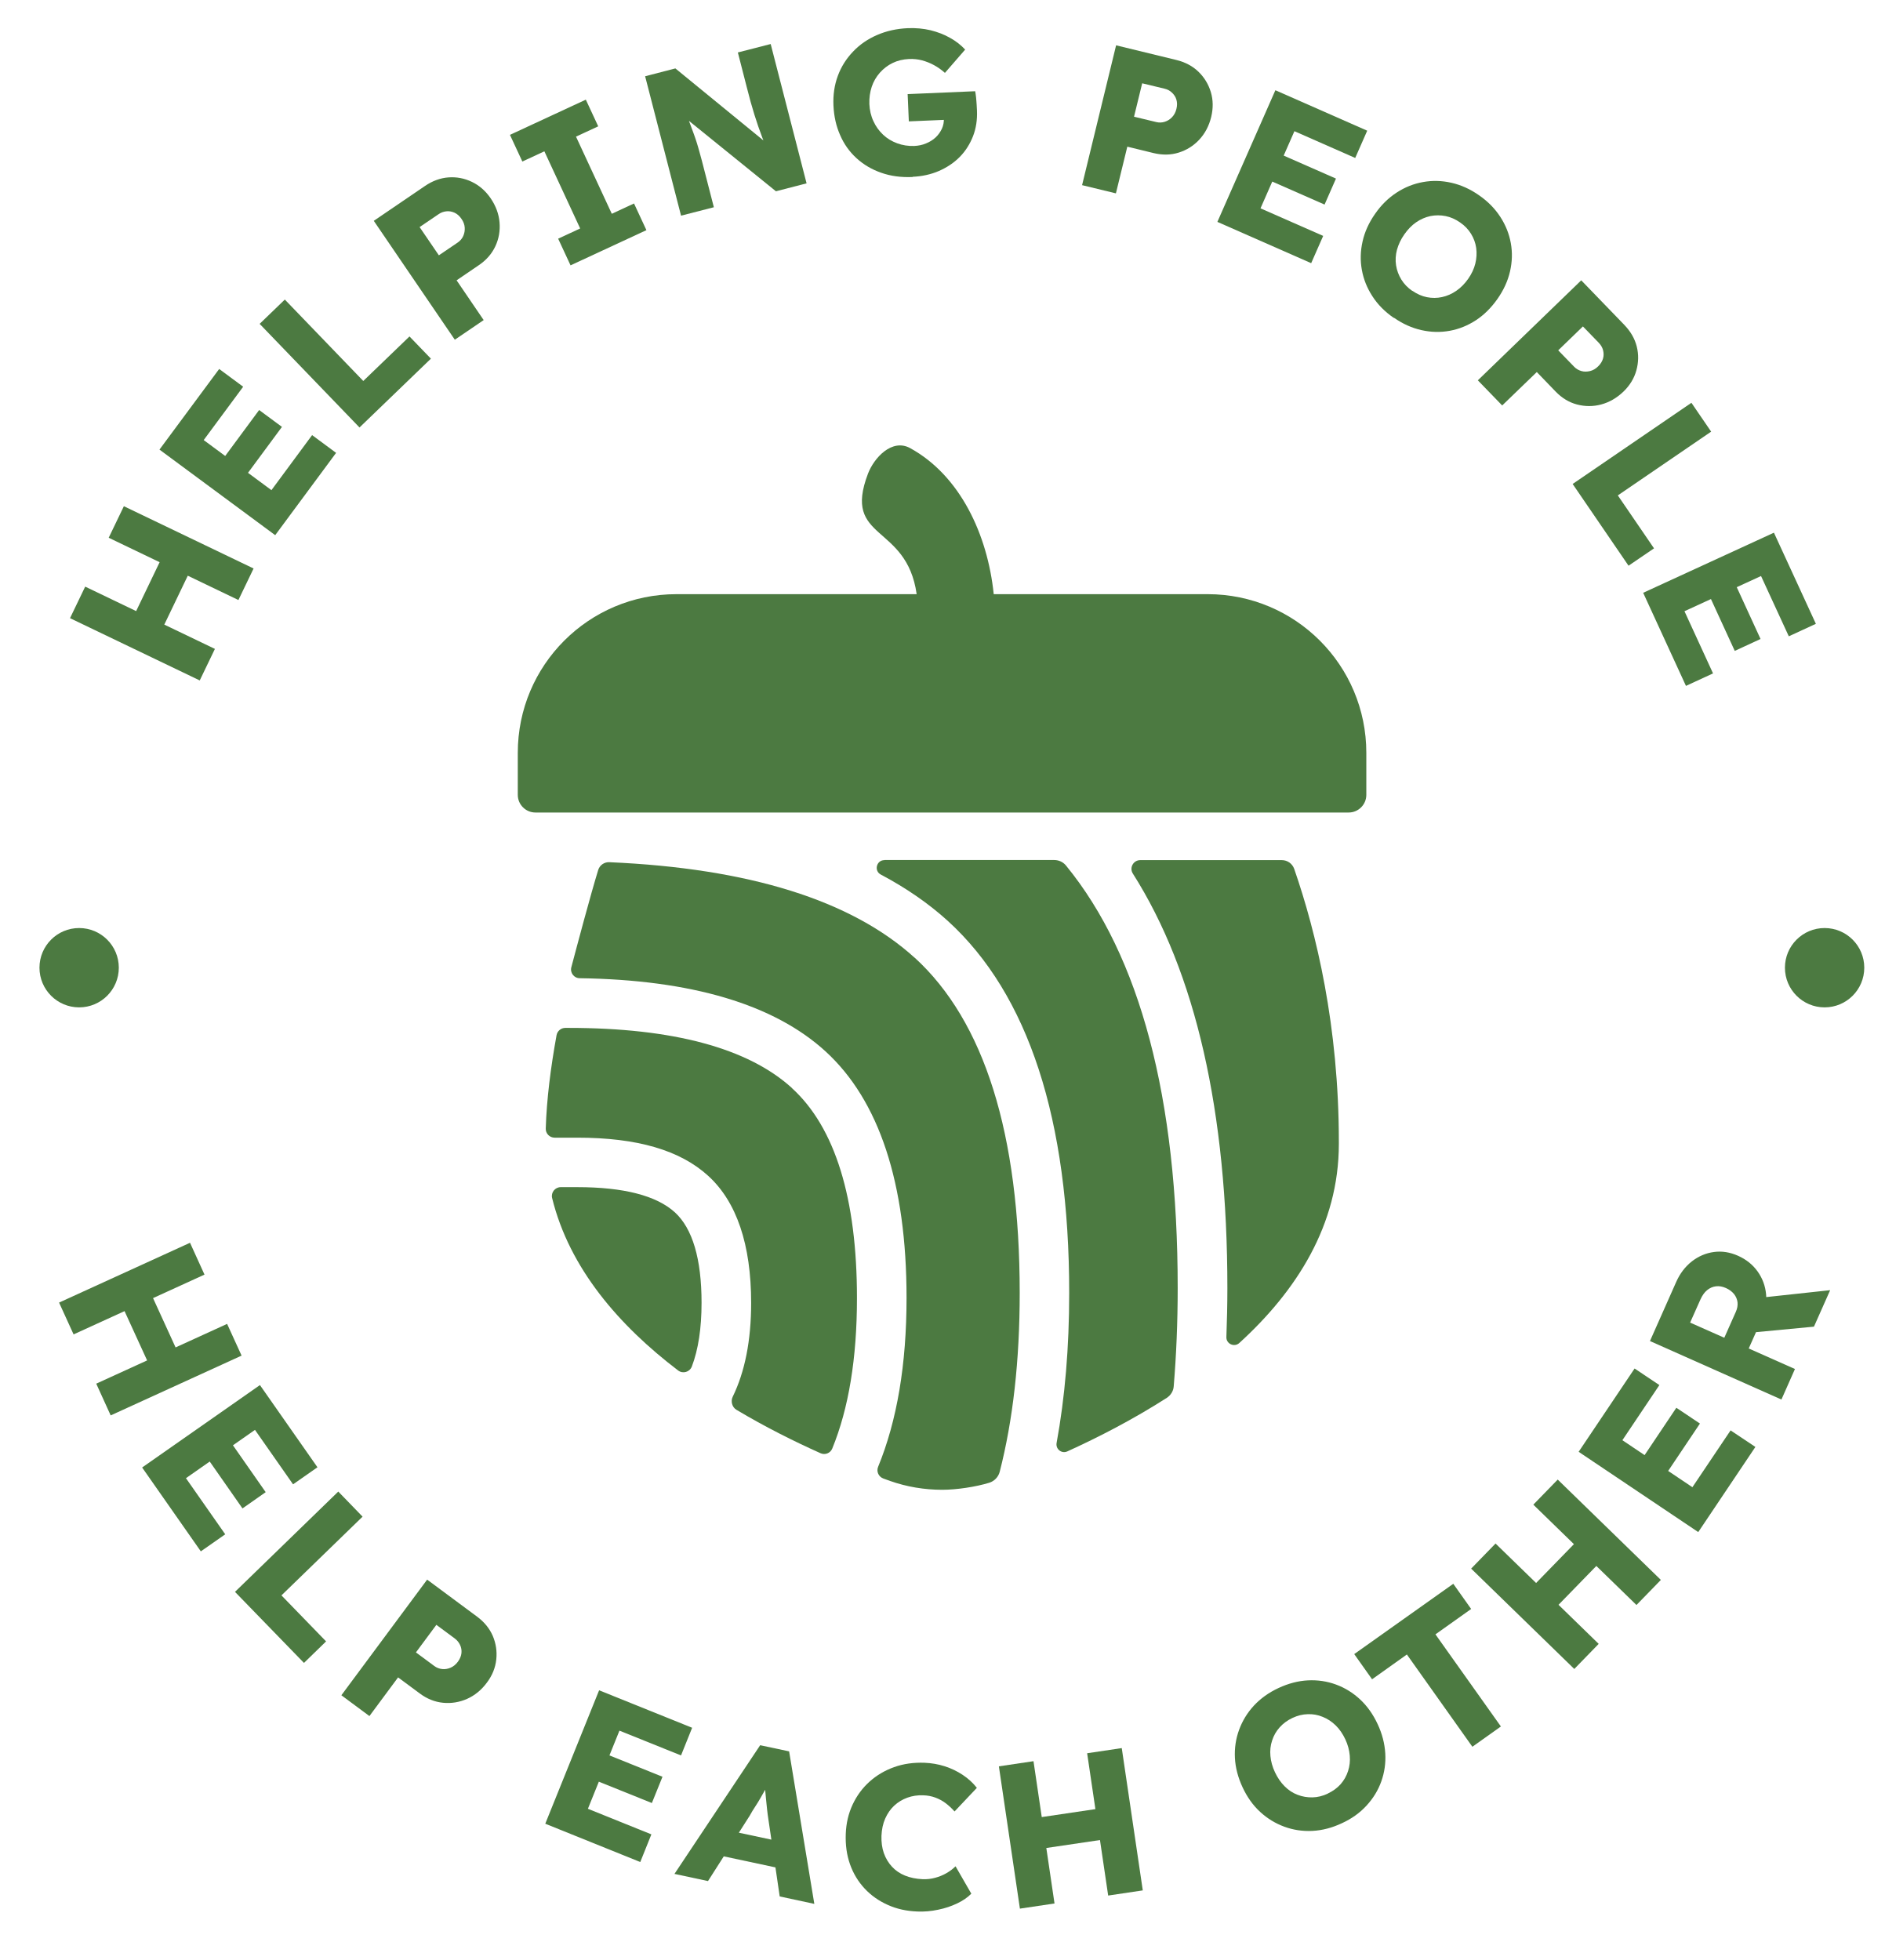
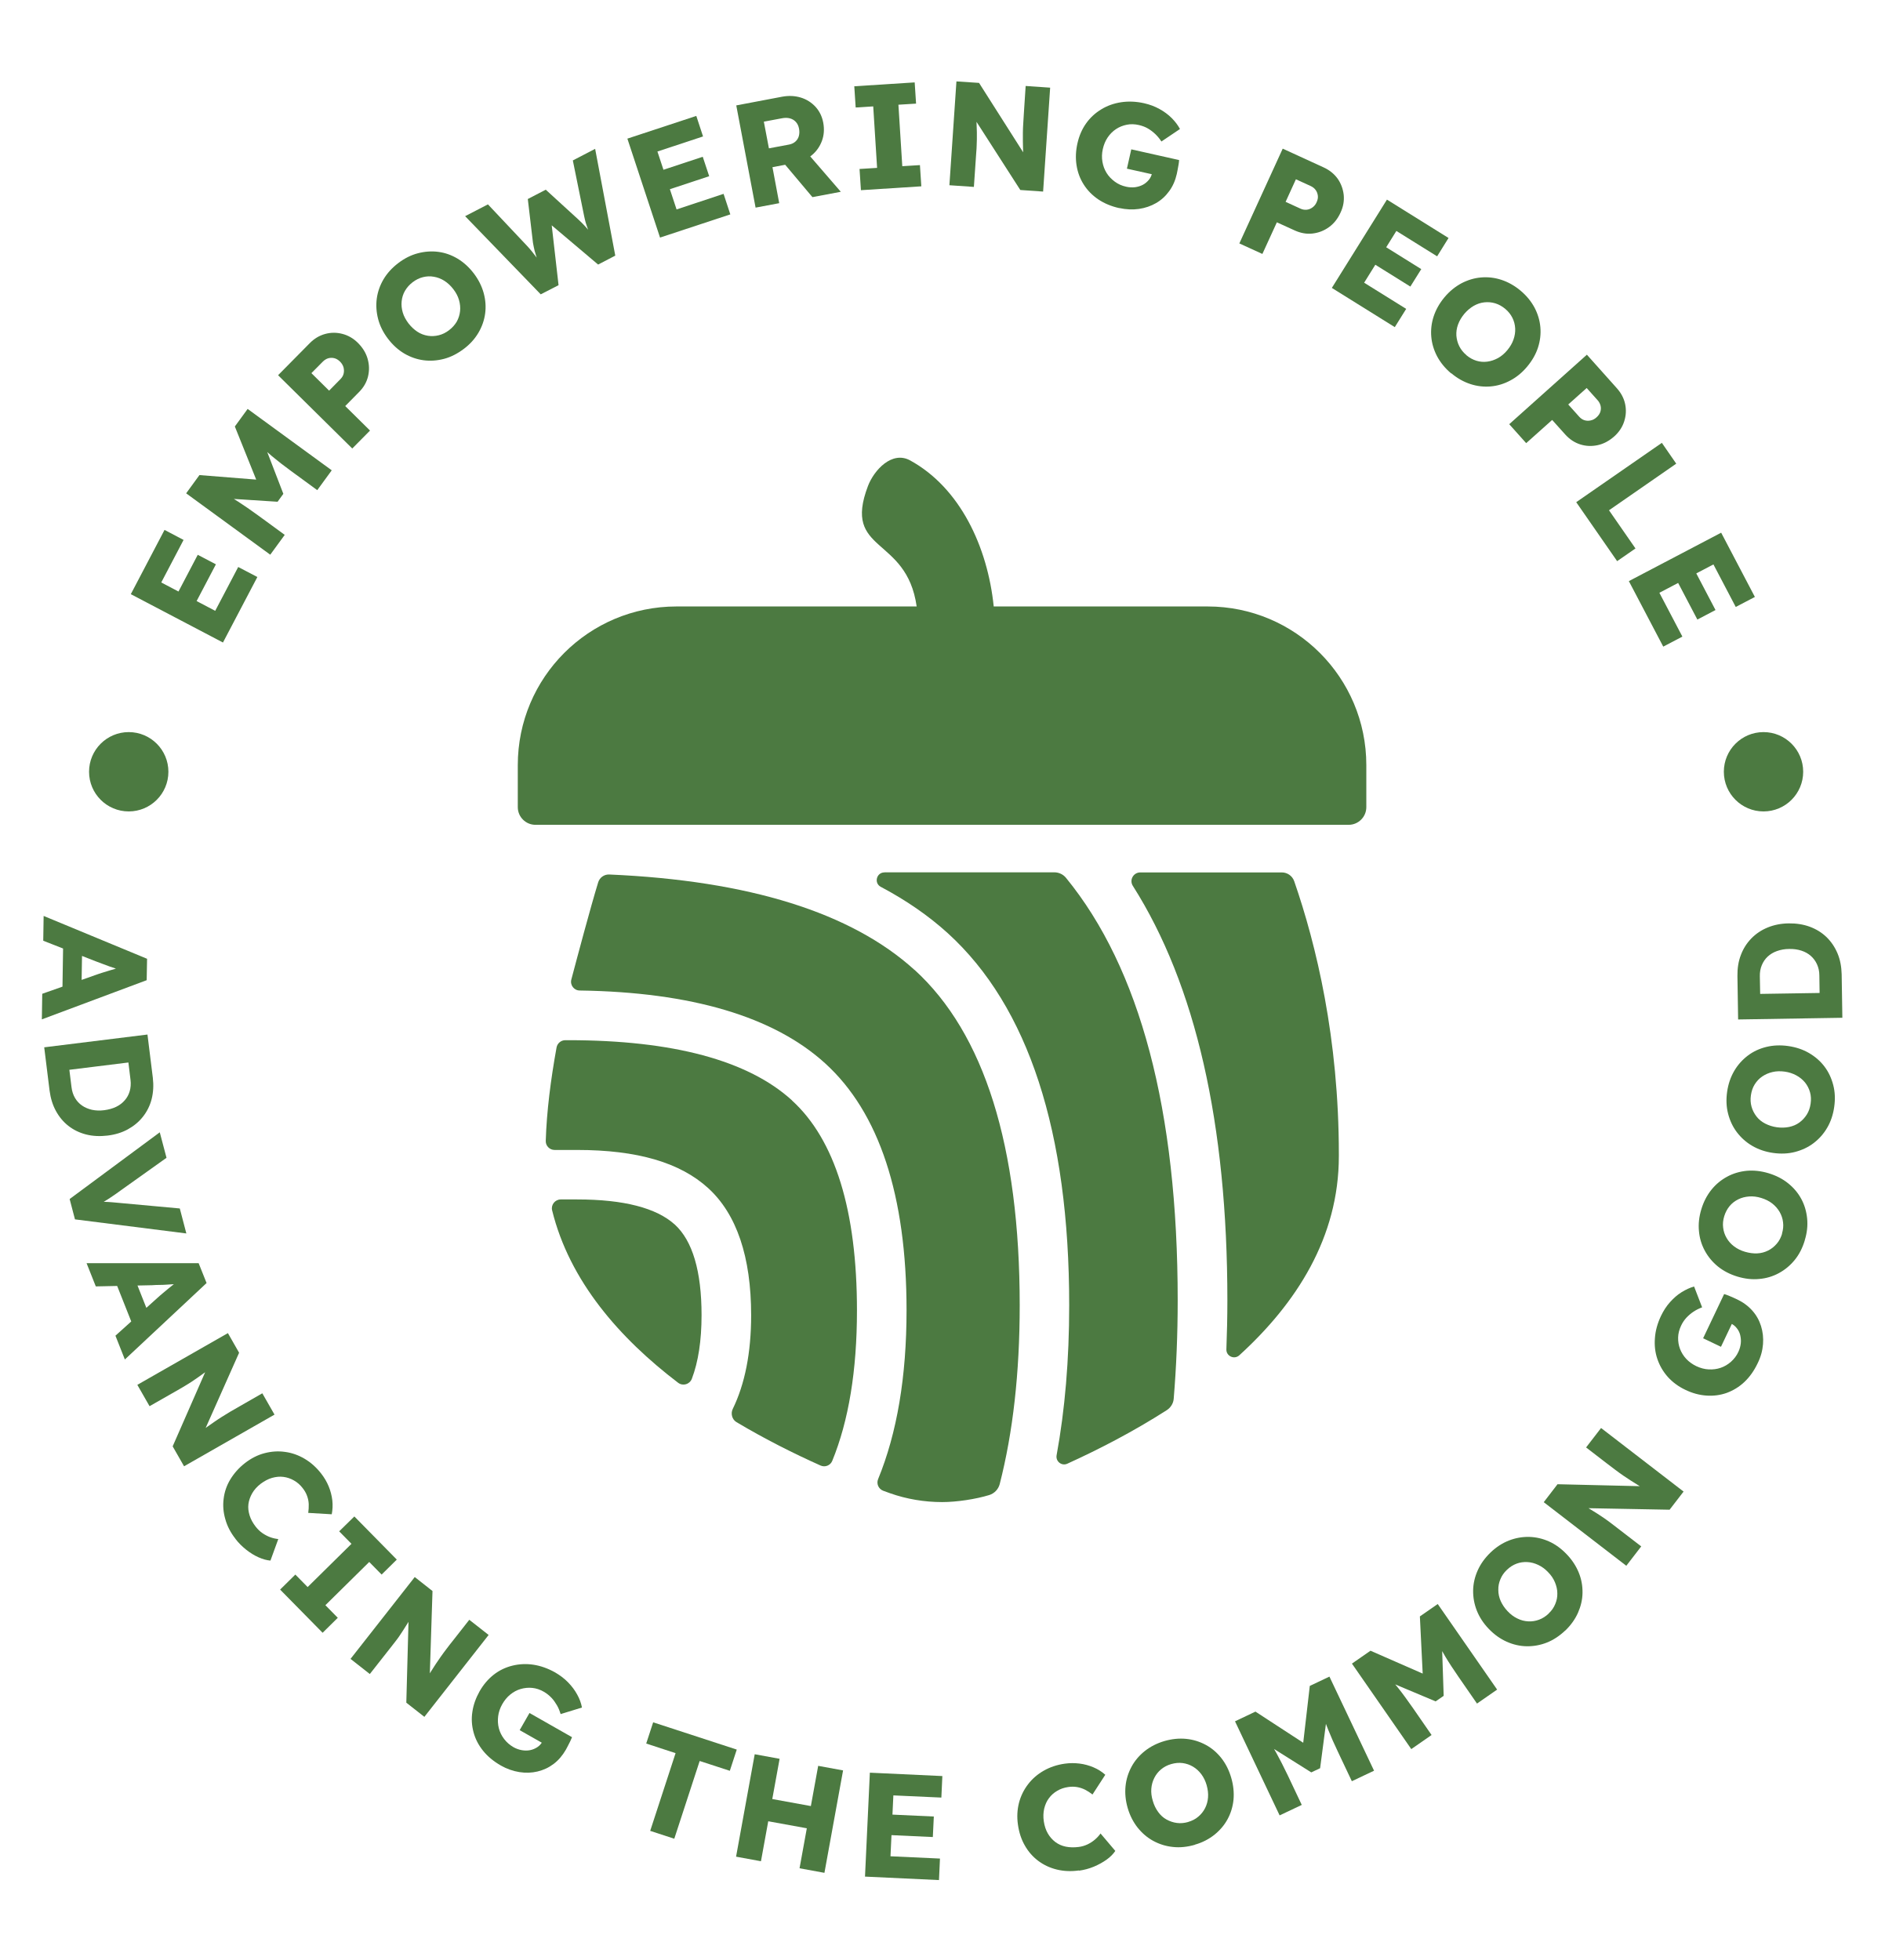
<svg xmlns="http://www.w3.org/2000/svg" id="Artwork" viewBox="0 0 190 197.66">
  <defs>
    <style>
      .cls-1 {
        fill: #4c7a41;
      }
    </style>
  </defs>
  <g>
-     <path class="cls-1" d="M20.14,68.62l-13.08-6.28,1.53-3.18,13.08,6.28-1.53,3.18ZM24.04,60.51l-13.08-6.28,1.53-3.18,13.08,6.28-1.53,3.18ZM15.63,64.94l-2.83-1.38,4.1-8.54,2.84,1.36-4.11,8.56Z" />
-     <path class="cls-1" d="M27.75,53.97l-11.67-8.63,6.02-8.13,2.42,1.79-3.98,5.38,6.83,5.05,4.1-5.55,2.42,1.79-6.14,8.3ZM23.96,49.1l-2.3-1.7,4.47-6.05,2.3,1.7-4.47,6.05Z" />
-     <path class="cls-1" d="M36.25,43.11l-10.07-10.45,2.54-2.45,7.91,8.21,4.66-4.49,2.16,2.24-7.19,6.93Z" />
-     <path class="cls-1" d="M45.86,34.26l-8.17-11.99,5.17-3.52c.75-.51,1.54-.8,2.36-.86.82-.06,1.61.09,2.36.45s1.38.91,1.89,1.65c.53.78.83,1.59.9,2.44.07.85-.07,1.65-.42,2.4-.35.75-.9,1.39-1.65,1.9l-2.26,1.54,2.73,4.01-2.91,1.98ZM44.25,25.75l1.9-1.29c.25-.17.44-.39.56-.66.12-.27.17-.55.15-.85s-.13-.6-.33-.88c-.2-.3-.44-.5-.7-.62-.27-.12-.54-.17-.82-.14-.28.03-.55.12-.8.3l-1.9,1.29,1.95,2.86Z" />
-     <path class="cls-1" d="M57.53,26.76l-1.25-2.69,2.22-1.03-3.61-7.78-2.22,1.03-1.25-2.69,7.65-3.55,1.25,2.69-2.24,1.04,3.61,7.78,2.24-1.04,1.25,2.69-7.65,3.55Z" />
-     <path class="cls-1" d="M68.67,21.74l-3.62-14.05,3.05-.79,9.95,8.14-.69.07c-.18-.42-.34-.83-.49-1.22-.14-.39-.28-.78-.42-1.16-.13-.38-.26-.77-.38-1.16-.12-.4-.25-.83-.38-1.29-.13-.47-.26-.97-.4-1.52l-.89-3.47,3.31-.85,3.62,14.05-3.09.8-10.35-8.38,1.06-.12c.23.62.43,1.16.59,1.59.16.44.3.82.43,1.16.12.34.23.65.31.92.08.28.17.55.24.83.08.27.16.58.25.91l1.21,4.7-3.31.85Z" />
-     <path class="cls-1" d="M92.02,17.85c-1.16.05-2.22-.09-3.17-.43-.95-.33-1.78-.82-2.49-1.47-.71-.65-1.26-1.42-1.65-2.33-.4-.9-.62-1.89-.67-2.97-.05-1.08.1-2.08.44-3,.34-.92.85-1.73,1.53-2.44.67-.71,1.48-1.27,2.43-1.68.94-.41,1.98-.64,3.11-.69.8-.03,1.56.04,2.28.21.72.18,1.38.43,1.97.77.6.33,1.1.73,1.52,1.18l-2.04,2.35c-.36-.32-.73-.58-1.1-.78-.38-.21-.77-.36-1.19-.48-.42-.11-.86-.16-1.33-.14-.61.03-1.16.16-1.65.4-.5.24-.92.57-1.29.98-.36.41-.64.88-.82,1.42-.18.54-.26,1.12-.24,1.74.03.62.16,1.2.41,1.73.24.53.57.98.97,1.36s.88.67,1.42.87,1.12.29,1.72.27c.43-.02.83-.1,1.2-.26.37-.15.69-.35.96-.6.27-.25.47-.54.63-.87.15-.33.22-.68.2-1.06l-.02-.54.49.68-4,.17-.12-2.75,6.81-.29c.03.15.06.36.09.62.02.26.05.52.06.76.02.25.03.43.03.56.04.94-.09,1.81-.4,2.6-.31.79-.75,1.49-1.33,2.08-.58.59-1.28,1.06-2.1,1.42-.81.35-1.71.55-2.67.59Z" />
-     <path class="cls-1" d="M109.11,18.67l3.43-14.1,6.08,1.48c.89.22,1.63.61,2.22,1.18.59.57,1.01,1.26,1.25,2.05.24.8.25,1.63.04,2.51-.22.91-.63,1.68-1.21,2.3-.58.62-1.27,1.05-2.07,1.3s-1.63.26-2.52.05l-2.66-.65-1.15,4.71-3.42-.83ZM114.35,11.77l2.24.54c.29.07.58.06.86-.03s.52-.24.73-.46c.21-.22.36-.5.44-.83.09-.35.08-.66,0-.94s-.24-.51-.45-.71-.46-.33-.76-.4l-2.24-.54-.82,3.36Z" />
-     <path class="cls-1" d="M122.75,22.38l5.85-13.28,9.26,4.08-1.21,2.75-6.13-2.7-3.42,7.78,6.32,2.78-1.21,2.75-9.45-4.16ZM126.67,17.6l1.15-2.62,6.89,3.03-1.15,2.62-6.89-3.03Z" />
-     <path class="cls-1" d="M140.54,32.06c-.91-.63-1.63-1.36-2.16-2.19-.54-.83-.89-1.71-1.06-2.65s-.15-1.89.07-2.86c.21-.96.63-1.89,1.26-2.79.62-.9,1.35-1.61,2.18-2.15.83-.54,1.71-.89,2.65-1.06s1.89-.15,2.86.07,1.89.63,2.79,1.26c.9.62,1.61,1.35,2.15,2.18s.89,1.71,1.06,2.65c.17.94.14,1.89-.08,2.85-.22.96-.64,1.88-1.27,2.78-.62.88-1.34,1.6-2.16,2.14-.83.54-1.71.9-2.65,1.07s-1.89.15-2.86-.07-1.88-.63-2.77-1.25ZM142.42,29.33c.46.32.95.54,1.46.64.51.1,1.02.1,1.52-.01.51-.11.99-.32,1.44-.63.45-.31.85-.71,1.2-1.21.35-.5.59-1.01.72-1.54.13-.53.16-1.05.09-1.57-.07-.51-.25-.99-.52-1.43-.27-.44-.64-.83-1.11-1.15-.46-.32-.95-.54-1.46-.64-.51-.1-1.02-.1-1.53,0-.51.11-.99.32-1.44.63-.45.31-.84.72-1.19,1.22-.35.5-.59,1.01-.74,1.55-.14.53-.17,1.05-.09,1.57.08.51.26.99.53,1.43.27.44.64.83,1.11,1.15Z" />
-     <path class="cls-1" d="M149.01,38.36l10.43-10.09,4.35,4.5c.63.66,1.05,1.38,1.25,2.18.2.8.18,1.6-.04,2.4s-.66,1.52-1.3,2.14c-.68.65-1.43,1.08-2.25,1.3s-1.64.21-2.44,0-1.52-.65-2.15-1.3l-1.9-1.97-3.49,3.37-2.45-2.53ZM157.12,35.33l1.6,1.65c.21.22.46.36.74.44s.57.07.87,0c.29-.07.57-.23.81-.47.26-.25.42-.52.5-.8s.07-.56,0-.84c-.07-.27-.22-.52-.43-.74l-1.6-1.65-2.49,2.41Z" />
-     <path class="cls-1" d="M158.57,48.81l11.98-8.19,1.99,2.91-9.41,6.43,3.65,5.34-2.57,1.75-5.64-8.25Z" />
-     <path class="cls-1" d="M165.69,59.78l13.18-6.06,4.23,9.19-2.73,1.26-2.8-6.08-7.72,3.55,2.88,6.27-2.73,1.26-4.31-9.38ZM171.78,58.8l2.6-1.2,3.14,6.84-2.6,1.2-3.14-6.84Z" />
+     <path class="cls-1" d="M22.49,64.8l-9.3-4.88,3.4-6.48,1.92,1.01-2.25,4.29,5.44,2.86,2.32-4.42,1.93,1.01-3.47,6.61ZM19.24,61.73l-1.83-.96,2.53-4.82,1.83.96-2.53,4.82Z" />
+     <path class="cls-1" d="M27.25,55.94l-8.48-6.19,1.34-1.84,7.28.58-.98,1.31-2.73-6.79,1.29-1.77,8.48,6.19-1.46,2-2.64-1.93c-.73-.53-1.37-1.03-1.92-1.49s-1.09-.95-1.59-1.45l.8.23,1.93,5.01-.58.8-5.3-.34-.49-.71c.61.31,1.21.65,1.8,1.03s1.29.86,2.07,1.43l2.64,1.93-1.46,2Z" />
+     <path class="cls-1" d="M35.51,45.22l-7.47-7.38,3.18-3.22c.46-.47.98-.78,1.56-.94.58-.16,1.16-.16,1.74-.01.58.15,1.11.45,1.57.91.48.48.81,1.01.98,1.61s.18,1.18.04,1.77c-.14.58-.44,1.11-.91,1.58l-1.39,1.41,2.5,2.47-1.79,1.81ZM33.18,39.4l1.17-1.19c.15-.16.26-.34.3-.54.05-.21.04-.41-.01-.62-.06-.21-.18-.41-.35-.58-.18-.18-.38-.3-.59-.35-.21-.05-.41-.04-.6.01-.2.06-.37.17-.53.32l-1.17,1.18,1.78,1.76Z" />
+     <path class="cls-1" d="M46.76,35.19c-.64.48-1.3.82-1.99,1-.69.18-1.38.23-2.06.14s-1.34-.32-1.95-.68c-.61-.36-1.16-.86-1.64-1.49-.48-.63-.81-1.29-.99-1.98-.18-.69-.23-1.38-.14-2.06s.32-1.34.68-1.95.86-1.16,1.49-1.64c.63-.48,1.29-.81,1.98-.99.69-.18,1.38-.23,2.06-.14.69.09,1.33.32,1.95.69.61.37,1.15.86,1.63,1.49.47.62.8,1.28.99,1.97.19.69.24,1.38.15,2.06s-.32,1.34-.68,1.95-.85,1.16-1.48,1.63ZM45.29,33.29c.33-.25.58-.54.77-.86.18-.33.29-.68.33-1.05.04-.37,0-.75-.11-1.13-.11-.38-.3-.74-.57-1.09-.27-.35-.57-.63-.9-.84-.33-.21-.69-.35-1.06-.41-.37-.07-.74-.05-1.1.04-.37.09-.71.26-1.04.51s-.58.54-.77.86-.3.68-.34,1.06c-.04.38,0,.75.11,1.13s.31.74.57,1.09c.27.35.57.63.9.85.33.22.69.35,1.06.41s.74.04,1.1-.05c.37-.09.71-.26,1.04-.51Z" />
+     <path class="cls-1" d="M54.52,29.68l-7.62-7.88,2.3-1.19,3.94,4.18c.18.19.35.39.51.59s.32.4.45.58.26.36.37.53.2.3.28.41l-.29.15c-.12-.36-.22-.67-.31-.95-.09-.28-.17-.54-.24-.8-.06-.25-.12-.53-.17-.82l-.52-4.41,1.81-.94,3.27,2.99c.26.24.49.47.69.69s.39.44.55.65c.16.21.32.43.46.65l-.25.18c-.07-.17-.13-.32-.19-.47s-.12-.28-.17-.42c-.05-.14-.11-.28-.16-.43s-.11-.32-.17-.51c-.05-.19-.11-.42-.16-.67l-1.14-5.61,2.25-1.17,2.03,10.77-1.73.9-4.99-4.22.27-.1.73,6.4-1.79.92Z" />
+     <path class="cls-1" d="M66.55,23.95l-3.29-9.97,6.95-2.29.68,2.07-4.6,1.52,1.93,5.84,4.74-1.57.68,2.07-7.09,2.34ZM66.34,19.49l-.65-1.97,5.17-1.71.65,1.96-5.17,1.71Z" />
+     <path class="cls-1" d="M76.19,20.95l-1.95-10.32,4.64-.88c.66-.12,1.28-.09,1.87.09.59.18,1.08.5,1.48.93.4.44.66.97.78,1.6.12.65.08,1.26-.13,1.83-.21.57-.55,1.06-1.02,1.45-.48.4-1.05.66-1.71.78l-2.26.43.68,3.63-2.39.45ZM77.53,14.96l2.03-.38c.26-.05.47-.15.64-.3.17-.15.29-.34.35-.56s.07-.47.02-.74c-.05-.27-.15-.49-.31-.67-.16-.18-.35-.3-.6-.37s-.52-.07-.83-.01l-1.81.34.51,2.68ZM81.91,19.87l-3.5-4.16,2.5-.85,3.87,4.48-2.86.54Z" />
+     <path class="cls-1" d="M86.81,19.18l-.14-2.14,1.77-.11-.39-6.2-1.77.11-.14-2.14,6.09-.39.14,2.14-1.78.11.39,6.2,1.78-.11.14,2.14-6.09.39Z" />
+     <path class="cls-1" d="M95.73,18.69l.71-10.48,2.28.15,4.99,7.85-.49-.11c-.03-.33-.05-.65-.06-.95s-.02-.6-.02-.89c0-.29,0-.59,0-.89,0-.3.02-.62.04-.97s.04-.73.07-1.14l.17-2.59,2.47.17-.71,10.48-2.3-.16-5.21-8.11.76.16c.02.48.03.89.04,1.23s.02.63.03.9c0,.26,0,.5,0,.71,0,.21-.01.42-.02.62,0,.21-.02.43-.04.68l-.24,3.5-2.47-.17Z" />
+     <path class="cls-1" d="M112.87,20.99c-.82-.18-1.53-.48-2.14-.89-.6-.41-1.09-.91-1.46-1.5-.37-.58-.61-1.23-.72-1.94s-.08-1.44.09-2.2c.17-.76.46-1.43.87-2.01.41-.58.92-1.05,1.53-1.42.6-.37,1.28-.61,2.01-.72s1.51-.08,2.31.1c.57.13,1.08.32,1.55.58.47.26.88.56,1.23.91.35.35.63.72.84,1.11l-1.87,1.26c-.19-.29-.4-.54-.62-.75s-.47-.4-.74-.56c-.27-.16-.57-.27-.91-.35-.43-.1-.84-.11-1.23-.03-.39.08-.75.22-1.08.44-.33.22-.61.5-.84.84s-.39.73-.49,1.17-.11.87-.04,1.28c.07.42.21.79.42,1.13.21.34.49.63.83.88.34.25.72.42,1.15.51.3.07.6.08.89.05.29-.04.55-.12.78-.24s.43-.29.6-.49c.17-.2.28-.44.34-.7l.08-.38.21.57-2.83-.63.44-1.95,4.82,1.08c0,.11-.02.26-.05.45s-.07.37-.1.55-.06.31-.08.4c-.15.66-.4,1.24-.77,1.74-.36.5-.8.9-1.32,1.2-.52.3-1.1.5-1.73.59-.64.09-1.29.06-1.98-.09Z" />
+     <path class="cls-1" d="M124.97,24.54l4.37-9.55,4.12,1.89c.6.27,1.07.66,1.42,1.14.34.49.54,1.03.61,1.63.06.6-.04,1.2-.32,1.79-.28.62-.67,1.11-1.17,1.47s-1.05.57-1.65.64-1.2-.04-1.8-.31l-1.8-.82-1.46,3.19-2.32-1.06ZM129.64,20.36l1.51.69c.2.09.41.12.61.1.21-.02.4-.1.58-.23.18-.13.32-.3.42-.53.11-.24.15-.46.12-.67-.03-.21-.1-.4-.22-.56-.12-.17-.28-.29-.48-.39l-1.51-.69-1.04,2.28Z" />
+     <path class="cls-1" d="M134.29,29.04l5.56-8.91,6.21,3.87-1.15,1.85-4.11-2.56-3.25,5.22,4.24,2.64-1.15,1.84-6.34-3.95ZM137.59,26.02l1.1-1.76,4.62,2.88-1.1,1.76-4.62-2.88Z" />
+     <path class="cls-1" d="M146.33,37.66c-.61-.51-1.08-1.09-1.42-1.72-.33-.63-.53-1.29-.59-1.98-.06-.69.02-1.38.24-2.05s.58-1.32,1.09-1.93c.51-.61,1.08-1.07,1.71-1.41.63-.33,1.29-.53,1.98-.59.69-.06,1.38.02,2.05.24s1.32.58,1.93,1.09c.61.51,1.07,1.08,1.41,1.71.33.63.53,1.29.59,1.98.06.69-.02,1.37-.24,2.05s-.59,1.32-1.09,1.92c-.5.6-1.07,1.07-1.7,1.4-.63.34-1.29.54-1.98.6-.69.06-1.38-.02-2.05-.24s-1.32-.58-1.91-1.08ZM147.86,35.82c.31.26.65.45,1.01.56.36.11.73.14,1.1.09.37-.05.73-.17,1.08-.36.34-.19.66-.46.94-.8.28-.34.49-.69.62-1.07.13-.37.19-.75.17-1.12-.02-.37-.11-.73-.28-1.07-.17-.34-.41-.64-.72-.9-.31-.26-.65-.45-1.01-.56-.36-.11-.73-.14-1.1-.1-.38.04-.73.16-1.08.36-.34.2-.65.46-.94.8-.28.34-.49.69-.63,1.07s-.19.75-.17,1.12c.03.37.12.73.29,1.07.17.34.41.64.72.9Z" />
+     <path class="cls-1" d="M152.19,42.77l7.82-7,3.02,3.38c.44.49.72,1.03.84,1.61.12.58.09,1.16-.1,1.74-.18.57-.52,1.08-1,1.51-.51.45-1.06.75-1.66.88-.6.13-1.19.11-1.76-.07s-1.08-.51-1.52-1l-1.32-1.47-2.62,2.34-1.7-1.9ZM158.14,40.8l1.11,1.24c.15.16.32.28.52.34.2.06.41.07.62.02.21-.04.42-.15.6-.32.19-.17.32-.36.38-.56s.07-.4.02-.6c-.05-.2-.14-.38-.29-.55l-1.11-1.24-1.87,1.67Z" />
+     <path class="cls-1" d="M158.94,50.64l8.63-5.98,1.45,2.1-6.78,4.7,2.67,3.85-1.85,1.28-4.12-5.94Z" />
+     <path class="cls-1" d="M164.25,58.6l9.3-4.88,3.4,6.48-1.93,1.01-2.25-4.29-5.45,2.86,2.32,4.42-1.93,1.01-3.47-6.61ZM168.62,57.66l1.83-.96,2.53,4.82-1.83.96-2.53-4.82Z" />
  </g>
  <g>
-     <path class="cls-1" d="M5.96,131.36l13.2-6.03,1.46,3.21-13.2,6.03-1.46-3.2ZM9.7,139.54l13.2-6.03,1.46,3.2-13.2,6.03-1.46-3.21ZM11.67,130.25l2.87-1.29,3.94,8.62-2.87,1.31-3.95-8.63Z" />
-     <path class="cls-1" d="M14.32,148l11.89-8.32,5.8,8.29-2.46,1.72-3.84-5.49-6.96,4.87,3.96,5.66-2.46,1.72-5.92-8.46ZM20.14,145.95l2.34-1.64,4.31,6.17-2.34,1.64-4.31-6.17Z" />
-     <path class="cls-1" d="M23.7,160.53l10.41-10.11,2.45,2.53-8.18,7.94,4.5,4.64-2.23,2.17-6.96-7.17Z" />
-     <path class="cls-1" d="M34.43,170.95l8.64-11.65,5.03,3.73c.73.54,1.26,1.19,1.59,1.95.32.76.44,1.55.35,2.38-.09.83-.4,1.6-.94,2.32-.56.76-1.23,1.3-2.01,1.65-.78.34-1.58.47-2.41.39-.83-.08-1.61-.39-2.34-.93l-2.2-1.63-2.89,3.9-2.83-2.1ZM41.94,166.64l1.85,1.37c.24.18.51.28.8.31.29.03.57-.02.85-.14.28-.12.52-.32.73-.6.21-.29.33-.58.36-.87.03-.29-.02-.57-.14-.82-.12-.26-.3-.48-.54-.66l-1.85-1.37-2.06,2.78Z" />
-     <path class="cls-1" d="M54.98,183.92l5.43-13.46,9.38,3.78-1.12,2.79-6.21-2.5-3.18,7.88,6.4,2.58-1.12,2.79-9.57-3.86ZM58.75,179.02l1.07-2.65,6.98,2.81-1.07,2.65-6.98-2.81Z" />
-     <path class="cls-1" d="M68,188.99l8.65-12.99,2.92.62,2.54,15.38-3.49-.75-1.14-7.77c-.05-.31-.09-.63-.13-.98s-.08-.71-.11-1.07c-.04-.37-.07-.73-.1-1.08-.03-.35-.05-.68-.06-.98l.61.11c-.15.32-.32.63-.49.93-.17.3-.34.6-.51.9-.17.3-.35.59-.54.88-.19.29-.38.59-.55.91l-4.21,6.6-3.41-.73ZM71.26,186.84l1.63-2.36,6.53,1.39.5,2.82-8.66-1.85Z" />
-     <path class="cls-1" d="M92.5,192.77c-1.09-.04-2.09-.26-2.99-.67-.9-.4-1.68-.95-2.33-1.65-.65-.7-1.14-1.51-1.47-2.44-.33-.93-.47-1.95-.43-3.06.04-1.08.27-2.06.69-2.96.42-.9.99-1.67,1.7-2.31.71-.64,1.54-1.13,2.48-1.47.95-.34,1.97-.48,3.08-.44.69.03,1.36.14,2.02.35.66.21,1.26.5,1.82.87s1.04.81,1.43,1.31l-2.25,2.38c-.28-.32-.58-.59-.89-.83-.32-.24-.67-.43-1.05-.57-.38-.14-.79-.22-1.24-.23-.55-.02-1.08.06-1.58.24-.5.18-.94.45-1.32.8-.38.35-.68.79-.91,1.3-.23.52-.35,1.1-.38,1.75-.02.64.06,1.22.24,1.74.19.53.46.98.82,1.37.36.39.8.69,1.32.9.52.21,1.11.33,1.76.36.44.02.87-.03,1.27-.14.41-.11.78-.26,1.13-.46s.66-.43.93-.7l1.59,2.76c-.36.37-.83.7-1.42.98-.58.28-1.23.5-1.93.64-.7.15-1.41.21-2.11.18Z" />
-     <path class="cls-1" d="M102.84,192.48l-2.12-14.35,3.49-.52,2.12,14.35-3.49.52ZM103.37,186.68l-.44-3.12,9.37-1.39.46,3.12-9.39,1.39ZM111.74,191.16l-2.12-14.35,3.49-.52,2.12,14.35-3.49.52Z" />
-     <path class="cls-1" d="M135.32,183.86c-1,.47-1.99.73-2.98.78-.98.05-1.93-.09-2.83-.42s-1.71-.82-2.44-1.49-1.32-1.5-1.78-2.49c-.46-.99-.72-1.98-.77-2.96-.05-.98.09-1.93.42-2.83s.82-1.71,1.49-2.44c.67-.72,1.5-1.32,2.49-1.78.99-.46,1.98-.72,2.96-.77.98-.05,1.93.09,2.83.42s1.71.83,2.43,1.5c.72.67,1.31,1.5,1.77,2.49.46.98.71,1.96.77,2.95.06.99-.08,1.93-.4,2.83s-.82,1.71-1.49,2.44-1.49,1.32-2.47,1.77ZM133.89,180.87c.51-.24.94-.55,1.29-.94.34-.39.59-.83.75-1.33.16-.49.22-1.01.17-1.56s-.19-1.09-.45-1.64-.58-1.02-.97-1.4-.83-.67-1.31-.86c-.48-.2-.98-.29-1.5-.27-.52.01-1.04.14-1.55.38-.51.24-.94.56-1.29.95s-.6.83-.76,1.33c-.17.5-.22,1.02-.17,1.56s.2,1.09.46,1.64.58,1.02.97,1.41c.39.39.82.68,1.31.86.48.19.99.27,1.5.26.52-.01,1.04-.14,1.55-.38Z" />
-     <path class="cls-1" d="M148.46,176.15l-6.6-9.3-3.51,2.5-1.8-2.54,9.99-7.09,1.8,2.54-3.6,2.56,6.6,9.29-2.87,2.04Z" />
-     <path class="cls-1" d="M158.74,168.31l-10.4-10.12,2.46-2.53,10.4,10.12-2.46,2.53ZM155.64,163.38l-2.24-2.21,6.61-6.79,2.26,2.2-6.62,6.8ZM165.01,161.86l-10.4-10.12,2.46-2.53,10.4,10.12-2.46,2.53Z" />
-     <path class="cls-1" d="M171.23,154.5l-12.05-8.09,5.64-8.4,2.5,1.67-3.73,5.56,7.06,4.74,3.85-5.73,2.5,1.67-5.75,8.57ZM167.21,149.81l-2.37-1.59,4.19-6.25,2.38,1.59-4.19,6.25Z" />
-     <path class="cls-1" d="M179.63,141.14l-13.26-5.9,2.65-5.97c.38-.85.9-1.53,1.57-2.06.67-.52,1.41-.84,2.23-.95.81-.11,1.62.02,2.43.38.83.37,1.49.9,1.98,1.59.49.69.77,1.45.85,2.3s-.08,1.71-.46,2.56l-1.29,2.9,4.66,2.07-1.36,3.07ZM173.87,134.9l1.16-2.61c.15-.33.2-.65.17-.96-.04-.31-.16-.59-.36-.84-.21-.25-.48-.45-.82-.6-.34-.15-.67-.21-1-.17s-.62.17-.89.39c-.27.22-.49.54-.67.94l-1.04,2.33,3.45,1.53ZM182.9,133.79l-7.48.71.99-3.51,8.13-.88-1.63,3.67Z" />
+     <path class="cls-1" d="M4.4,92.37l10.43,4.32-.04,2.16-10.57,3.95.04-2.58,5.36-1.89c.21-.08.44-.15.68-.23s.49-.15.75-.23c.26-.08.51-.15.75-.22.25-.07.47-.13.69-.18v.45c-.24-.06-.49-.13-.72-.21-.24-.08-.47-.16-.71-.24-.23-.08-.47-.17-.7-.26s-.47-.18-.72-.27l-5.28-2.07.04-2.52ZM6.38,94.38l1.91.83-.08,4.83-1.93.75.1-6.4Z" />
+     <path class="cls-1" d="M4.45,105.62l10.42-1.29.54,4.36c.09.76.05,1.48-.12,2.15-.17.67-.47,1.26-.88,1.78-.41.52-.92.94-1.52,1.27-.6.33-1.29.54-2.05.63s-1.48.06-2.15-.11-1.27-.46-1.78-.86c-.52-.4-.94-.91-1.27-1.51-.33-.6-.54-1.29-.64-2.05l-.54-4.36ZM6.49,107.94l.46-.41.26,2.1c.05.42.17.78.35,1.09.18.31.42.57.71.77.29.2.62.34,1,.43.38.08.8.1,1.24.04.45-.06.85-.17,1.2-.34.35-.17.64-.39.87-.66.23-.26.4-.57.5-.92.1-.35.13-.73.08-1.14l-.26-2.14.52.33-6.94.86Z" />
+     <path class="cls-1" d="M7.02,120.92l9.09-6.73.68,2.57-4.66,3.32c-.27.2-.5.36-.71.5s-.39.27-.57.38c-.18.11-.36.22-.54.33s-.39.23-.63.36l-.12-.45c.35,0,.66,0,.94,0,.28,0,.57.03.87.05s.66.06,1.09.1l5.67.52.66,2.52-11.23-1.42-.54-2.06Z" />
+     <path class="cls-1" d="M8.74,127.39h11.29s.8,2,.8,2l-8.24,7.71-.95-2.4,4.22-3.8c.17-.15.34-.31.54-.47.19-.16.39-.33.6-.5.21-.17.41-.33.61-.49s.39-.3.57-.43l.18.41c-.25.04-.51.06-.76.08s-.5.04-.75.05c-.25.02-.5.03-.75.03s-.51.01-.77.03l-5.67.12-.93-2.34ZM11.34,128.49l2.08.03,1.78,4.49-1.5,1.43-2.36-5.95Z" />
+     <path class="cls-1" d="M13.86,139.65l9.12-5.21,1.13,1.98-3.78,8.5-.18-.47c.26-.21.52-.4.76-.57.25-.17.49-.35.73-.51.24-.17.49-.33.74-.49.25-.16.53-.33.83-.51.3-.18.63-.37.99-.57l2.25-1.29,1.23,2.15-9.12,5.21-1.15-2.01,3.87-8.83.29.72c-.39.28-.72.52-1,.72-.27.2-.52.37-.73.52-.21.15-.41.28-.59.4-.18.11-.35.22-.53.33-.18.11-.37.22-.59.35l-3.05,1.74-1.23-2.15Z" />
+     <path class="cls-1" d="M23.74,155.18c-.49-.62-.83-1.28-1.02-1.97-.2-.69-.26-1.37-.17-2.06.08-.68.3-1.34.67-1.95s.86-1.17,1.49-1.66c.62-.48,1.27-.81,1.96-.99.69-.18,1.38-.23,2.07-.13.69.09,1.34.32,1.97.69.63.37,1.19.87,1.68,1.5.31.4.56.82.75,1.28.19.46.31.93.37,1.42.05.48.03.95-.06,1.4l-2.37-.14c.04-.3.06-.59.05-.88-.01-.29-.07-.57-.17-.84-.1-.28-.25-.54-.45-.79-.25-.32-.53-.57-.87-.76-.33-.19-.68-.31-1.06-.36s-.75-.01-1.15.1c-.39.11-.77.32-1.15.6-.36.28-.65.6-.85.95s-.33.71-.38,1.09,0,.76.12,1.15c.12.39.33.77.62,1.14.2.25.42.47.67.64s.51.31.78.41c.27.1.55.16.82.19l-.79,2.17c-.37-.03-.78-.14-1.2-.33-.43-.19-.85-.45-1.25-.77s-.77-.68-1.08-1.09Z" />
+     <path class="cls-1" d="M28.25,160.3l1.53-1.51,1.24,1.26,4.42-4.36-1.24-1.26,1.53-1.5,4.28,4.35-1.53,1.51-1.25-1.27-4.42,4.36,1.25,1.27-1.53,1.51-4.28-4.35Z" />
+     <path class="cls-1" d="M35.34,167.3l6.48-8.26,1.79,1.41-.3,9.3-.34-.37c.16-.29.33-.56.49-.82.16-.25.32-.5.48-.75.16-.24.33-.49.5-.73.17-.25.37-.51.58-.79s.44-.58.7-.9l1.6-2.04,1.95,1.53-6.48,8.26-1.82-1.43.26-9.64.54.56c-.26.41-.48.75-.65,1.04-.18.29-.34.54-.48.76s-.27.42-.39.59c-.12.17-.24.34-.37.5-.12.16-.26.34-.42.54l-2.17,2.76-1.95-1.53Z" />
+     <path class="cls-1" d="M50.49,178.04c-.73-.42-1.32-.91-1.78-1.48s-.78-1.19-.96-1.86c-.18-.67-.23-1.36-.12-2.06.1-.71.35-1.4.73-2.08.39-.68.86-1.23,1.42-1.67s1.19-.74,1.87-.91,1.4-.21,2.13-.1,1.46.37,2.18.77c.5.29.94.62,1.32,1.01s.68.79.92,1.23c.24.43.4.87.48,1.31l-2.15.66c-.1-.33-.22-.63-.38-.9s-.33-.52-.55-.75-.47-.43-.76-.6c-.38-.22-.77-.35-1.17-.39-.4-.04-.79,0-1.17.11-.38.11-.73.3-1.05.56s-.59.59-.81.98c-.22.39-.36.8-.41,1.21s-.03.82.07,1.21c.1.39.28.75.53,1.08.25.33.57.61.95.83.27.15.55.25.84.3.29.05.56.05.82,0,.26-.05.5-.15.72-.29.22-.14.4-.33.53-.57l.19-.34.04.61-2.52-1.43.99-1.73,4.29,2.44c-.04.11-.1.24-.18.41-.08.17-.17.33-.25.49-.08.16-.15.28-.19.36-.34.59-.75,1.07-1.24,1.44s-1.03.62-1.62.76c-.58.14-1.2.16-1.83.06-.64-.1-1.26-.32-1.87-.66Z" />
+     <path class="cls-1" d="M65.56,184.64l2.56-7.84-2.96-.97.7-2.14,8.43,2.75-.7,2.14-3.04-.99-2.56,7.84-2.42-.79Z" />
+     <path class="cls-1" d="M74.22,187.24l1.88-10.33,2.51.46-1.88,10.33-2.51-.46ZM75.93,183.39l.42-2.24,6.75,1.23-.41,2.24-6.76-1.23ZM80.62,188.41l1.88-10.33,2.51.46-1.88,10.33-2.51-.46Z" />
+     <path class="cls-1" d="M87.22,189.26l.49-10.49,7.31.34-.1,2.17-4.84-.22-.29,6.14,4.99.23-.1,2.17-7.46-.35ZM88.62,185.01l.1-2.07,5.44.25-.1,2.07-5.44-.25Z" />
+     <path class="cls-1" d="M108.79,188.63c-.78.11-1.52.08-2.22-.09-.7-.17-1.32-.46-1.87-.87s-1.01-.93-1.36-1.55c-.36-.62-.59-1.33-.7-2.12-.11-.77-.07-1.5.11-2.2.18-.69.49-1.31.91-1.86.42-.55.95-1.01,1.58-1.37.63-.36,1.34-.6,2.13-.71.5-.07.99-.07,1.48-.01.49.06.96.19,1.41.38.45.19.84.44,1.19.75l-1.29,1.99c-.24-.19-.49-.35-.74-.48-.26-.13-.53-.22-.82-.27-.29-.05-.59-.05-.91,0-.4.06-.76.18-1.09.38-.33.19-.61.44-.83.74-.23.3-.38.65-.48,1.05-.09.4-.11.83-.04,1.29.07.46.2.86.4,1.21.2.35.46.64.76.87.31.23.66.39,1.06.47.4.08.83.09,1.3.03.32-.04.61-.13.89-.26.27-.13.52-.29.74-.48.22-.19.41-.39.57-.62l1.49,1.76c-.21.31-.5.61-.88.88s-.81.51-1.29.71c-.48.2-.98.33-1.48.4Z" />
+     <path class="cls-1" d="M120.49,186.04c-.77.22-1.51.3-2.22.22-.71-.07-1.37-.28-1.98-.61s-1.13-.78-1.58-1.34c-.44-.56-.78-1.22-1-1.97-.22-.76-.29-1.49-.22-2.2.07-.71.28-1.37.61-1.98s.78-1.13,1.34-1.58c.56-.44,1.22-.78,1.97-1,.76-.22,1.49-.29,2.2-.22.71.07,1.37.28,1.98.61s1.13.78,1.57,1.34c.44.56.77,1.22.99,1.98.22.75.29,1.48.23,2.19-.07.71-.27,1.37-.6,1.98s-.78,1.13-1.34,1.58c-.56.44-1.21.78-1.96.99ZM119.8,183.74c.39-.11.74-.29,1.02-.53.29-.24.52-.53.69-.86s.27-.7.3-1.09c.03-.39-.02-.8-.14-1.23-.12-.42-.3-.79-.54-1.11-.24-.32-.52-.57-.84-.76-.32-.19-.67-.31-1.04-.36-.37-.05-.76-.01-1.15.1-.39.11-.73.29-1.02.53-.29.24-.52.53-.69.87s-.27.7-.3,1.09c-.03.39.02.8.15,1.22.12.42.3.79.54,1.12.23.32.51.58.84.76s.67.3,1.05.35c.37.05.76.01,1.15-.1Z" />
+     <path class="cls-1" d="M129.03,183.08l-4.5-9.49,2.06-.98,6.12,3.99-1.48.69.84-7.27,1.98-.94,4.5,9.49-2.24,1.06-1.4-2.96c-.39-.81-.71-1.55-.98-2.22s-.5-1.35-.71-2.04l.59.58-.7,5.33-.89.42-4.5-2.83-.09-.85c.39.56.75,1.15,1.09,1.76.34.62.72,1.36,1.14,2.24l1.4,2.96-2.24,1.06Z" />
+     <path class="cls-1" d="M142.31,176.4l-5.99-8.63,1.87-1.3,6.69,2.93-1.35.92-.36-7.31,1.8-1.25,5.99,8.63-2.03,1.41-1.86-2.69c-.51-.74-.96-1.42-1.33-2.04-.37-.62-.72-1.25-1.03-1.9l.68.48.18,5.37-.81.56-4.9-2.06-.23-.83c.47.49.93,1.01,1.37,1.56s.93,1.23,1.49,2.03l1.86,2.69-2.03,1.41Z" />
+     <path class="cls-1" d="M157.83,164.43c-.58.55-1.2.96-1.86,1.22-.66.26-1.34.38-2.03.37-.69-.01-1.37-.17-2.02-.46s-1.25-.72-1.8-1.29c-.55-.57-.95-1.19-1.21-1.85s-.38-1.34-.37-2.03.17-1.37.46-2.02c.29-.65.72-1.25,1.29-1.8.57-.55,1.19-.95,1.85-1.21.66-.26,1.34-.38,2.04-.37.69.02,1.36.17,2.01.46.65.29,1.25.73,1.79,1.3.54.56.94,1.18,1.21,1.84.27.66.39,1.34.38,2.04s-.17,1.36-.46,2.02c-.29.65-.72,1.25-1.28,1.79ZM156.16,162.71c.3-.28.52-.6.66-.95.15-.35.22-.71.21-1.08,0-.38-.09-.74-.24-1.11-.15-.36-.38-.71-.69-1.02-.3-.32-.63-.56-.99-.73-.36-.17-.72-.27-1.1-.29s-.74.03-1.09.16c-.35.13-.68.34-.97.62-.3.28-.52.6-.66.95-.15.35-.22.71-.21,1.09,0,.38.08.75.24,1.11s.39.7.69,1.02c.3.32.63.57.99.74.36.18.72.27,1.1.29.37.02.74-.04,1.09-.17.35-.13.68-.34.97-.62Z" />
+     <path class="cls-1" d="M163.98,157.9l-8.32-6.41,1.39-1.81,9.3.22-.36.35c-.29-.16-.57-.32-.82-.48-.26-.16-.51-.32-.75-.47s-.49-.32-.74-.49c-.25-.17-.51-.36-.79-.57-.28-.21-.58-.44-.91-.69l-2.05-1.58,1.51-1.96,8.32,6.41-1.41,1.83-9.64-.18.55-.54c.41.25.76.47,1.05.65s.54.33.76.47c.22.14.42.27.59.39.17.12.34.24.51.36.17.12.35.26.54.41l2.78,2.14-1.51,1.96Z" />
+     <path class="cls-1" d="M177.23,137.48c-.36.76-.81,1.39-1.34,1.89s-1.13.86-1.78,1.1c-.65.23-1.33.32-2.05.27-.71-.05-1.42-.24-2.12-.58-.7-.33-1.29-.77-1.77-1.3-.47-.53-.82-1.13-1.05-1.8s-.31-1.38-.25-2.12c.05-.74.26-1.49.61-2.23.25-.52.55-.99.91-1.39.36-.4.74-.74,1.16-1s.84-.46,1.27-.58l.81,2.1c-.32.12-.62.27-.87.44-.26.17-.49.37-.71.6-.21.23-.4.5-.54.81-.19.4-.29.79-.3,1.19-.01.4.05.78.19,1.15.14.37.35.71.63,1.01s.63.55,1.03.74c.41.19.82.3,1.24.32.42.02.82-.03,1.2-.16.38-.13.72-.33,1.04-.61.31-.28.57-.61.75-1.01.13-.28.21-.57.24-.86.03-.29,0-.56-.06-.82s-.18-.49-.34-.69c-.16-.21-.36-.37-.61-.49l-.35-.17.6-.08-1.24,2.61-1.8-.86,2.12-4.46c.11.03.25.08.43.15.18.07.35.15.51.22.17.07.29.13.37.17.61.29,1.12.67,1.53,1.13.41.46.7.98.88,1.56s.25,1.18.2,1.82-.22,1.28-.53,1.91Z" />
+     <path class="cls-1" d="M181.98,125.09c-.23.77-.57,1.43-1.02,1.98-.45.55-.98.99-1.59,1.32-.61.33-1.27.53-1.98.59-.71.07-1.44-.01-2.2-.24-.76-.23-1.41-.57-1.97-1.02-.55-.45-.99-.98-1.32-1.59-.33-.61-.53-1.27-.59-1.98-.07-.71.01-1.44.24-2.2.23-.76.57-1.41,1.02-1.97s.98-.99,1.59-1.32c.61-.33,1.27-.52,1.98-.59.71-.06,1.44.02,2.2.25.75.23,1.4.56,1.96,1.01.56.45,1,.97,1.33,1.58.33.61.52,1.27.59,1.98.07.71-.01,1.44-.24,2.18ZM179.68,124.41c.12-.39.16-.78.11-1.15-.04-.37-.16-.72-.35-1.05-.19-.32-.44-.61-.75-.85-.31-.24-.68-.42-1.1-.55-.42-.13-.83-.18-1.22-.15s-.76.12-1.1.29c-.34.17-.63.39-.87.68s-.42.63-.54,1.02c-.12.39-.16.78-.11,1.15.04.37.16.73.35,1.05.19.33.44.61.76.85s.68.42,1.1.54.83.18,1.23.16c.4-.02.76-.12,1.1-.29s.62-.4.87-.69.42-.63.54-1.02Z" />
+     <path class="cls-1" d="M184.95,111.62c-.11.79-.35,1.5-.71,2.11-.36.62-.82,1.13-1.37,1.55s-1.18.71-1.87.89-1.43.21-2.21.1c-.78-.11-1.48-.35-2.1-.71-.62-.36-1.13-.82-1.55-1.37-.42-.55-.71-1.18-.89-1.87s-.21-1.43-.1-2.21.35-1.48.71-2.1c.36-.62.82-1.13,1.37-1.55.55-.42,1.18-.71,1.87-.88.69-.17,1.43-.2,2.21-.09.77.11,1.47.34,2.09.7.62.36,1.14.81,1.56,1.36.42.55.71,1.18.89,1.87.18.69.21,1.42.1,2.2ZM182.57,111.3c.06-.41.04-.79-.06-1.15-.1-.36-.27-.69-.5-.98-.24-.29-.53-.53-.88-.72-.35-.19-.74-.32-1.17-.38-.44-.06-.85-.05-1.23.04-.39.09-.73.24-1.04.45-.31.21-.56.48-.76.8-.2.32-.32.68-.38,1.09-.06.41-.04.79.06,1.15.1.36.27.69.5.99s.53.54.88.72c.35.18.74.31,1.17.37s.85.05,1.24-.03c.39-.08.74-.23,1.04-.45s.55-.49.75-.81.32-.68.38-1.09Z" />
+     <path class="cls-1" d="M185.76,102.64l-10.5.17-.07-4.39c-.01-.77.1-1.48.35-2.12.24-.64.6-1.2,1.06-1.67s1.01-.84,1.65-1.1c.64-.26,1.34-.4,2.11-.41.77-.01,1.48.1,2.13.34.65.24,1.21.59,1.68,1.04.47.46.84,1,1.11,1.64.27.64.4,1.34.42,2.11l.07,4.39ZM183.98,100.12l-.5.35-.03-2.11c0-.42-.09-.79-.24-1.12-.15-.33-.36-.61-.62-.84s-.58-.41-.95-.53c-.37-.12-.78-.18-1.23-.17-.45,0-.86.08-1.23.21s-.68.32-.94.56c-.26.24-.45.53-.59.86-.14.33-.21.71-.2,1.13l.04,2.16-.49-.38,6.99-.11Z" />
  </g>
-   <circle class="cls-1" cx="183.98" cy="97.59" r="4" />
-   <circle class="cls-1" cx="7.98" cy="97.59" r="4" />
+   <circle class="cls-1" cx="177.82" cy="77.83" r="4" />
+   <circle class="cls-1" cx="12.98" cy="77.83" r="4" />
  <g>
-     <path class="cls-1" d="M79.85,109.72c-4.42-4.02-12-6.06-22.53-6.06h-.32c-.43,0-.8.31-.88.73-.59,3.25-1,6.46-1.09,9.42-.02.5.39.92.89.92h2.28c6.05,0,10.37,1.26,13.21,3.85,2.87,2.62,4.33,6.93,4.33,12.82,0,3.78-.63,6.94-1.86,9.46-.22.46-.06,1.05.37,1.31,2.9,1.73,5.8,3.18,8.48,4.38.46.21,1,0,1.19-.47,1.65-4.03,2.49-9.1,2.49-15.16,0-10.09-2.21-17.22-6.55-21.18Z" />
-     <path class="cls-1" d="M89.18,86.74c-.81,0-1.08,1.09-.36,1.46,2.55,1.35,4.81,2.91,6.76,4.68,8.12,7.4,12.23,20.02,12.23,37.51,0,5.5-.43,10.54-1.27,15.13-.11.62.51,1.11,1.08.85,3.17-1.44,6.64-3.23,10.03-5.4.4-.26.67-.69.7-1.17.26-3.15.4-6.44.4-9.9,0-19.18-3.79-33.47-11.26-42.61-.29-.36-.73-.56-1.19-.56h-17.11Z" />
-     <path class="cls-1" d="M92.22,96.58c-6.37-5.79-16.72-9.02-30.79-9.63-.5-.02-.96.3-1.11.78-.78,2.54-2.12,7.58-2.71,9.81-.15.56.27,1.11.85,1.11,11.24.16,19.57,2.63,24.76,7.36,5.43,4.95,8.19,13.32,8.19,24.88,0,6.7-.96,12.39-2.87,17.04-.19.47.05.99.52,1.17.24.09.47.17.69.25,1.67.59,3.46.89,5.25.89,1.46,0,3.38-.29,4.75-.71.51-.16.91-.57,1.05-1.09,1.34-5.22,2.02-11.24,2.02-18.05,0-16.03-3.57-27.41-10.6-33.82Z" />
-     <path class="cls-1" d="M58.2,119.72h-1.66c-.57,0-1,.54-.87,1.09,1.75,7.14,6.8,12.9,12.71,17.4.48.36,1.16.16,1.38-.4.65-1.71.98-3.85.98-6.43,0-4.42-.91-7.49-2.69-9.12-1.86-1.69-5.17-2.54-9.85-2.54Z" />
-     <path class="cls-1" d="M114.98,86.74c-.7,0-1.13.77-.75,1.36,6.33,9.97,9.53,23.97,9.53,41.81,0,1.68-.04,3.31-.1,4.92-.03.69.79,1.07,1.3.61,5.75-5.24,10.04-11.88,10.04-20.08v-.21c0-11.69-2.28-21.11-4.5-27.52-.19-.54-.69-.89-1.26-.89h-14.26Z" />
-     <path class="cls-1" d="M121.78,59.92h-21.58c-.62-6.04-3.41-11.98-8.43-14.73-1.83-1-3.64.98-4.25,2.58-2.6,6.83,3.89,4.96,4.91,12.15h-24.22c-8.84,0-16,7.16-16,16v4.24c0,.98.8,1.78,1.78,1.78h82c.98,0,1.78-.8,1.78-1.78v-4.24c0-8.84-7.16-16-16-16Z" />
+     <path class="cls-1" d="M79.85,110.96c-4.42-4.02-12-6.06-22.53-6.06h-.32c-.43,0-.8.31-.88.73-.59,3.25-1,6.46-1.09,9.42-.02.5.39.92.89.92h2.28c6.05,0,10.37,1.26,13.21,3.85,2.87,2.62,4.33,6.93,4.33,12.82,0,3.78-.63,6.94-1.86,9.46-.22.46-.06,1.05.37,1.31,2.9,1.73,5.8,3.18,8.48,4.38.46.21,1,0,1.19-.47,1.65-4.03,2.49-9.1,2.49-15.16,0-10.09-2.21-17.22-6.55-21.18Z" />
+     <path class="cls-1" d="M89.18,87.98c-.81,0-1.08,1.09-.36,1.46,2.55,1.35,4.81,2.91,6.76,4.68,8.12,7.4,12.23,20.02,12.23,37.51,0,5.5-.43,10.54-1.27,15.13-.11.62.51,1.11,1.08.85,3.17-1.44,6.64-3.23,10.03-5.4.4-.26.67-.69.7-1.17.26-3.15.4-6.44.4-9.9,0-19.18-3.79-33.47-11.26-42.61-.29-.36-.73-.56-1.19-.56h-17.11Z" />
+     <path class="cls-1" d="M92.22,97.82c-6.37-5.79-16.72-9.02-30.79-9.63-.5-.02-.96.3-1.11.78-.78,2.54-2.12,7.58-2.71,9.81-.15.56.27,1.11.85,1.11,11.24.16,19.57,2.63,24.76,7.36,5.43,4.95,8.19,13.32,8.19,24.88,0,6.7-.96,12.39-2.87,17.04-.19.47.05.99.52,1.17.24.09.47.17.69.25,1.67.59,3.46.89,5.25.89,1.46,0,3.38-.29,4.75-.71.51-.16.91-.57,1.05-1.09,1.34-5.22,2.02-11.24,2.02-18.05,0-16.03-3.57-27.41-10.6-33.82Z" />
+     <path class="cls-1" d="M58.2,120.96h-1.66c-.57,0-1,.54-.87,1.09,1.75,7.14,6.8,12.9,12.71,17.4.48.36,1.16.16,1.38-.4.65-1.71.98-3.85.98-6.43,0-4.42-.91-7.49-2.69-9.12-1.86-1.69-5.17-2.54-9.85-2.54Z" />
+     <path class="cls-1" d="M114.98,87.98c-.7,0-1.13.77-.75,1.36,6.33,9.97,9.53,23.97,9.53,41.81,0,1.68-.04,3.31-.1,4.92-.03.69.79,1.07,1.3.61,5.75-5.24,10.04-11.88,10.04-20.08v-.21c0-11.69-2.28-21.11-4.5-27.52-.19-.54-.69-.89-1.26-.89h-14.26Z" />
+     <path class="cls-1" d="M121.78,61.16h-21.58c-.62-6.04-3.41-11.98-8.43-14.73-1.83-1-3.64.98-4.25,2.58-2.6,6.83,3.89,4.96,4.91,12.15h-24.22c-8.84,0-16,7.16-16,16v4.24c0,.98.8,1.78,1.78,1.78h82c.98,0,1.78-.8,1.78-1.78v-4.24c0-8.84-7.16-16-16-16Z" />
  </g>
</svg>
